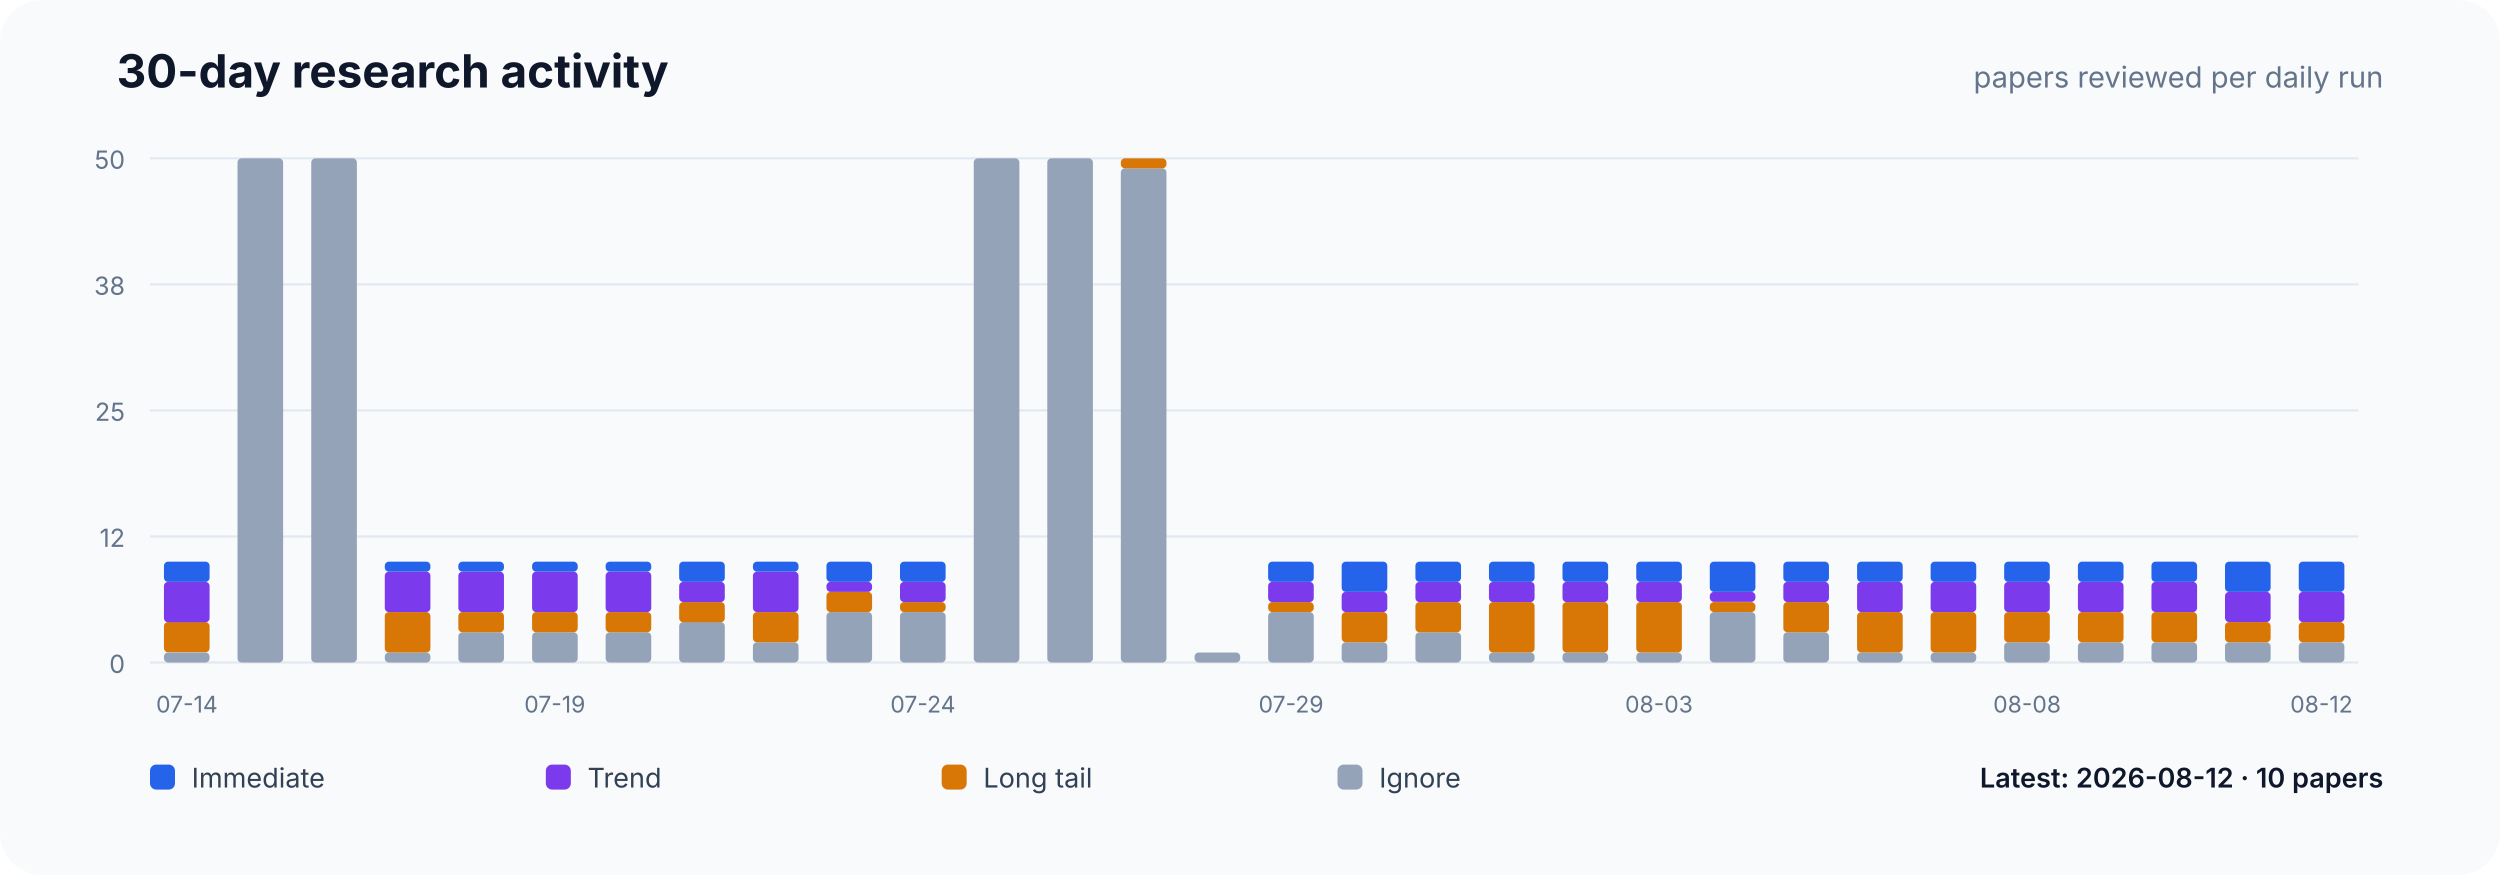
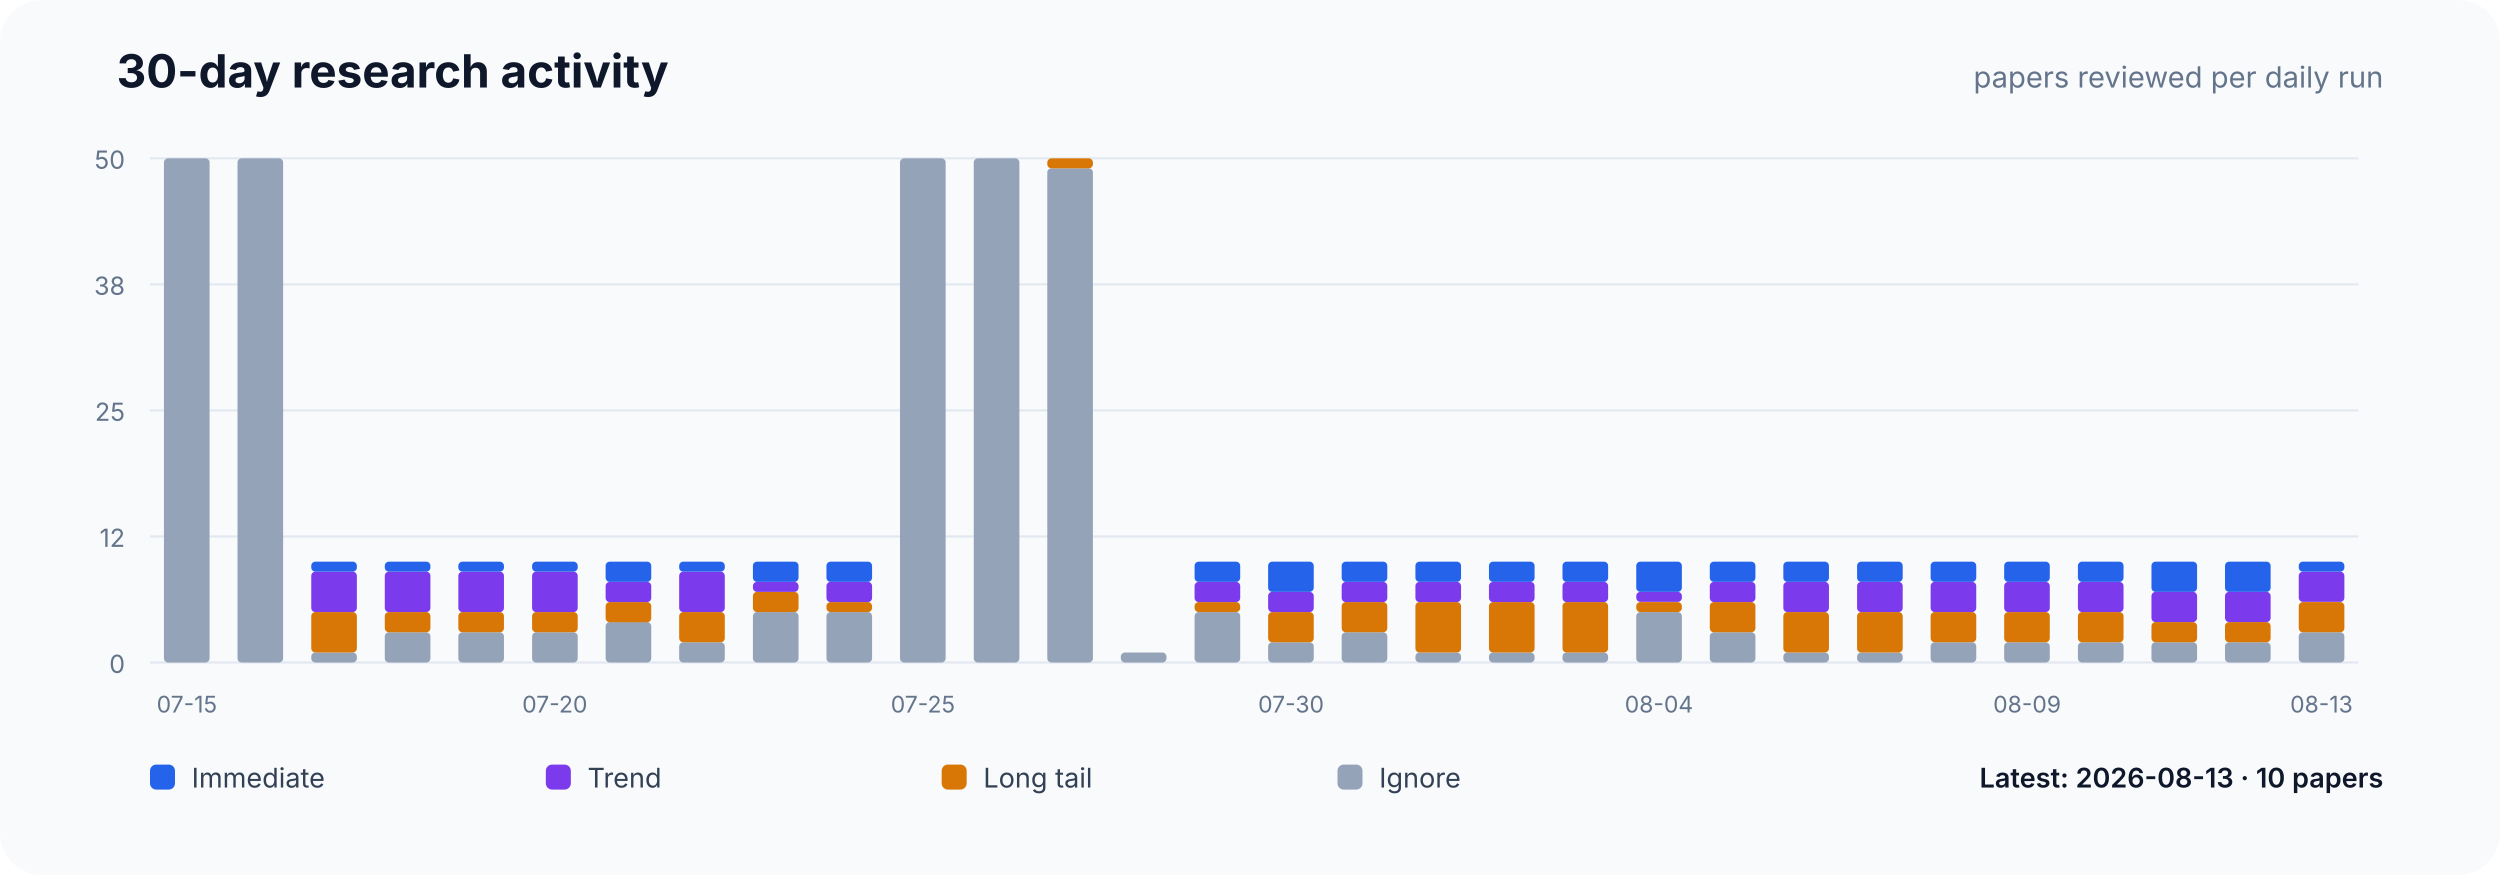
<svg xmlns="http://www.w3.org/2000/svg" width="1200" height="420" viewBox="0 0 1200 420" role="img" aria-labelledby="title desc">
  <rect width="1200" height="420" rx="20" fill="#f8fafc" />
  <text x="56" y="42" font-family="Inter,system-ui,sans-serif" font-size="22" font-weight="700" fill="#0f172a">30-day research activity</text>
  <text x="1144" y="42" text-anchor="end" font-family="Inter,system-ui,sans-serif" font-size="14" fill="#64748b">papers reviewed per daily run</text>
  <line x1="72" y1="318.0" x2="1132" y2="318.0" stroke="#e2e8f0" />
  <text x="60" y="323.0" text-anchor="end" font-family="Inter,system-ui,sans-serif" font-size="12" fill="#64748b">0</text>
  <line x1="72" y1="257.5" x2="1132" y2="257.5" stroke="#e2e8f0" />
  <text x="60" y="262.5" text-anchor="end" font-family="Inter,system-ui,sans-serif" font-size="12" fill="#64748b">12</text>
  <line x1="72" y1="197.0" x2="1132" y2="197.0" stroke="#e2e8f0" />
  <text x="60" y="202.0" text-anchor="end" font-family="Inter,system-ui,sans-serif" font-size="12" fill="#64748b">25</text>
  <line x1="72" y1="136.5" x2="1132" y2="136.5" stroke="#e2e8f0" />
  <text x="60" y="141.5" text-anchor="end" font-family="Inter,system-ui,sans-serif" font-size="12" fill="#64748b">38</text>
  <line x1="72" y1="76.0" x2="1132" y2="76.0" stroke="#e2e8f0" />
  <text x="60" y="81.0" text-anchor="end" font-family="Inter,system-ui,sans-serif" font-size="12" fill="#64748b">50</text>
-   <rect x="78.7" y="313.2" width="21.9" height="4.8" rx="2" fill="#94a3b8" />
-   <rect x="78.7" y="298.6" width="21.9" height="14.5" rx="2" fill="#d97706" />
-   <rect x="78.7" y="279.3" width="21.9" height="19.4" rx="2" fill="#7c3aed" />
-   <rect x="78.7" y="269.6" width="21.9" height="9.7" rx="2" fill="#2563eb" />
-   <text x="89.7" y="342" text-anchor="middle" font-family="Inter,system-ui,sans-serif" font-size="11" fill="#64748b">07-14</text>
+   <rect x="78.7" y="76.0" width="21.9" height="242.0" rx="2" fill="#94a3b8" />
+   <rect x="78.7" y="76.0" width="21.9" height="0.0" rx="2" fill="#d97706" />
+   <rect x="78.7" y="76.0" width="21.9" height="0.0" rx="2" fill="#7c3aed" />
+   <rect x="78.7" y="76.0" width="21.9" height="0.0" rx="2" fill="#2563eb" />
+   <text x="89.7" y="342" text-anchor="middle" font-family="Inter,system-ui,sans-serif" font-size="11" fill="#64748b">07-15</text>
  <rect x="114.0" y="76.0" width="21.9" height="242.0" rx="2" fill="#94a3b8" />
  <rect x="114.0" y="76.0" width="21.9" height="0.0" rx="2" fill="#d97706" />
  <rect x="114.0" y="76.0" width="21.9" height="0.0" rx="2" fill="#7c3aed" />
  <rect x="114.0" y="76.0" width="21.9" height="0.0" rx="2" fill="#2563eb" />
-   <rect x="149.4" y="76.0" width="21.9" height="242.0" rx="2" fill="#94a3b8" />
-   <rect x="149.4" y="76.0" width="21.9" height="0.0" rx="2" fill="#d97706" />
-   <rect x="149.4" y="76.0" width="21.9" height="0.0" rx="2" fill="#7c3aed" />
-   <rect x="149.4" y="76.0" width="21.9" height="0.0" rx="2" fill="#2563eb" />
-   <rect x="184.7" y="313.2" width="21.9" height="4.8" rx="2" fill="#94a3b8" />
-   <rect x="184.7" y="293.8" width="21.9" height="19.4" rx="2" fill="#d97706" />
+   <rect x="149.4" y="313.2" width="21.9" height="4.8" rx="2" fill="#94a3b8" />
+   <rect x="149.4" y="293.8" width="21.9" height="19.4" rx="2" fill="#d97706" />
+   <rect x="149.4" y="274.4" width="21.9" height="19.4" rx="2" fill="#7c3aed" />
+   <rect x="149.4" y="269.6" width="21.9" height="4.8" rx="2" fill="#2563eb" />
+   <rect x="184.7" y="303.5" width="21.9" height="14.5" rx="2" fill="#94a3b8" />
+   <rect x="184.7" y="293.8" width="21.9" height="9.7" rx="2" fill="#d97706" />
  <rect x="184.7" y="274.4" width="21.9" height="19.4" rx="2" fill="#7c3aed" />
  <rect x="184.7" y="269.6" width="21.9" height="4.8" rx="2" fill="#2563eb" />
  <rect x="220.0" y="303.5" width="21.9" height="14.5" rx="2" fill="#94a3b8" />
  <rect x="220.0" y="293.8" width="21.9" height="9.7" rx="2" fill="#d97706" />
  <rect x="220.0" y="274.4" width="21.9" height="19.4" rx="2" fill="#7c3aed" />
  <rect x="220.0" y="269.6" width="21.9" height="4.8" rx="2" fill="#2563eb" />
  <rect x="255.4" y="303.5" width="21.9" height="14.5" rx="2" fill="#94a3b8" />
  <rect x="255.4" y="293.8" width="21.9" height="9.7" rx="2" fill="#d97706" />
  <rect x="255.4" y="274.4" width="21.9" height="19.4" rx="2" fill="#7c3aed" />
  <rect x="255.4" y="269.6" width="21.9" height="4.8" rx="2" fill="#2563eb" />
-   <text x="266.3" y="342" text-anchor="middle" font-family="Inter,system-ui,sans-serif" font-size="11" fill="#64748b">07-19</text>
-   <rect x="290.7" y="303.5" width="21.9" height="14.5" rx="2" fill="#94a3b8" />
-   <rect x="290.7" y="293.8" width="21.9" height="9.7" rx="2" fill="#d97706" />
-   <rect x="290.7" y="274.4" width="21.9" height="19.4" rx="2" fill="#7c3aed" />
-   <rect x="290.7" y="269.6" width="21.9" height="4.8" rx="2" fill="#2563eb" />
-   <rect x="326.0" y="298.6" width="21.9" height="19.4" rx="2" fill="#94a3b8" />
-   <rect x="326.0" y="289.0" width="21.9" height="9.7" rx="2" fill="#d97706" />
-   <rect x="326.0" y="279.3" width="21.9" height="9.7" rx="2" fill="#7c3aed" />
-   <rect x="326.0" y="269.6" width="21.9" height="9.7" rx="2" fill="#2563eb" />
-   <rect x="361.4" y="308.3" width="21.9" height="9.7" rx="2" fill="#94a3b8" />
-   <rect x="361.4" y="293.8" width="21.9" height="14.5" rx="2" fill="#d97706" />
-   <rect x="361.4" y="274.4" width="21.9" height="19.4" rx="2" fill="#7c3aed" />
-   <rect x="361.4" y="269.6" width="21.9" height="4.8" rx="2" fill="#2563eb" />
+   <text x="266.3" y="342" text-anchor="middle" font-family="Inter,system-ui,sans-serif" font-size="11" fill="#64748b">07-20</text>
+   <rect x="290.7" y="298.6" width="21.9" height="19.4" rx="2" fill="#94a3b8" />
+   <rect x="290.7" y="289.0" width="21.9" height="9.7" rx="2" fill="#d97706" />
+   <rect x="290.7" y="279.3" width="21.9" height="9.7" rx="2" fill="#7c3aed" />
+   <rect x="290.7" y="269.6" width="21.9" height="9.7" rx="2" fill="#2563eb" />
+   <rect x="326.0" y="308.3" width="21.9" height="9.7" rx="2" fill="#94a3b8" />
+   <rect x="326.0" y="293.8" width="21.9" height="14.5" rx="2" fill="#d97706" />
+   <rect x="326.0" y="274.4" width="21.9" height="19.4" rx="2" fill="#7c3aed" />
+   <rect x="326.0" y="269.6" width="21.9" height="4.8" rx="2" fill="#2563eb" />
+   <rect x="361.4" y="293.8" width="21.9" height="24.2" rx="2" fill="#94a3b8" />
+   <rect x="361.4" y="284.1" width="21.9" height="9.7" rx="2" fill="#d97706" />
+   <rect x="361.4" y="279.3" width="21.9" height="4.8" rx="2" fill="#7c3aed" />
+   <rect x="361.4" y="269.6" width="21.9" height="9.7" rx="2" fill="#2563eb" />
  <rect x="396.7" y="293.8" width="21.9" height="24.2" rx="2" fill="#94a3b8" />
-   <rect x="396.7" y="284.1" width="21.9" height="9.7" rx="2" fill="#d97706" />
-   <rect x="396.7" y="279.3" width="21.9" height="4.8" rx="2" fill="#7c3aed" />
+   <rect x="396.7" y="289.0" width="21.9" height="4.8" rx="2" fill="#d97706" />
+   <rect x="396.7" y="279.3" width="21.9" height="9.7" rx="2" fill="#7c3aed" />
  <rect x="396.7" y="269.6" width="21.9" height="9.7" rx="2" fill="#2563eb" />
-   <rect x="432.0" y="293.8" width="21.9" height="24.2" rx="2" fill="#94a3b8" />
-   <rect x="432.0" y="289.0" width="21.9" height="4.8" rx="2" fill="#d97706" />
-   <rect x="432.0" y="279.3" width="21.9" height="9.7" rx="2" fill="#7c3aed" />
-   <rect x="432.0" y="269.6" width="21.9" height="9.7" rx="2" fill="#2563eb" />
-   <text x="443.0" y="342" text-anchor="middle" font-family="Inter,system-ui,sans-serif" font-size="11" fill="#64748b">07-24</text>
+   <rect x="432.0" y="76.0" width="21.9" height="242.0" rx="2" fill="#94a3b8" />
+   <rect x="432.0" y="76.0" width="21.9" height="0.0" rx="2" fill="#d97706" />
+   <rect x="432.0" y="76.0" width="21.9" height="0.0" rx="2" fill="#7c3aed" />
+   <rect x="432.0" y="76.0" width="21.9" height="0.0" rx="2" fill="#2563eb" />
+   <text x="443.0" y="342" text-anchor="middle" font-family="Inter,system-ui,sans-serif" font-size="11" fill="#64748b">07-25</text>
  <rect x="467.4" y="76.0" width="21.9" height="242.0" rx="2" fill="#94a3b8" />
  <rect x="467.4" y="76.0" width="21.9" height="0.0" rx="2" fill="#d97706" />
  <rect x="467.4" y="76.0" width="21.9" height="0.0" rx="2" fill="#7c3aed" />
  <rect x="467.4" y="76.0" width="21.9" height="0.0" rx="2" fill="#2563eb" />
-   <rect x="502.7" y="76.0" width="21.9" height="242.0" rx="2" fill="#94a3b8" />
-   <rect x="502.7" y="76.0" width="21.9" height="0.0" rx="2" fill="#d97706" />
+   <rect x="502.7" y="80.8" width="21.9" height="237.2" rx="2" fill="#94a3b8" />
+   <rect x="502.7" y="76.0" width="21.9" height="4.8" rx="2" fill="#d97706" />
  <rect x="502.7" y="76.0" width="21.9" height="0.0" rx="2" fill="#7c3aed" />
  <rect x="502.7" y="76.0" width="21.9" height="0.0" rx="2" fill="#2563eb" />
-   <rect x="538.0" y="80.8" width="21.9" height="237.2" rx="2" fill="#94a3b8" />
-   <rect x="538.0" y="76.0" width="21.9" height="4.8" rx="2" fill="#d97706" />
-   <rect x="538.0" y="76.0" width="21.9" height="0.0" rx="2" fill="#7c3aed" />
-   <rect x="538.0" y="76.0" width="21.9" height="0.0" rx="2" fill="#2563eb" />
-   <rect x="573.4" y="313.2" width="21.9" height="4.8" rx="2" fill="#94a3b8" />
-   <rect x="573.4" y="313.2" width="21.9" height="0.0" rx="2" fill="#d97706" />
-   <rect x="573.4" y="313.2" width="21.9" height="0.0" rx="2" fill="#7c3aed" />
-   <rect x="573.4" y="313.2" width="21.9" height="0.0" rx="2" fill="#2563eb" />
-   <rect x="608.7" y="293.8" width="21.9" height="24.2" rx="2" fill="#94a3b8" />
-   <rect x="608.7" y="289.0" width="21.9" height="4.8" rx="2" fill="#d97706" />
-   <rect x="608.7" y="279.3" width="21.9" height="9.7" rx="2" fill="#7c3aed" />
-   <rect x="608.7" y="269.6" width="21.9" height="9.7" rx="2" fill="#2563eb" />
-   <text x="619.7" y="342" text-anchor="middle" font-family="Inter,system-ui,sans-serif" font-size="11" fill="#64748b">07-29</text>
-   <rect x="644.0" y="308.3" width="21.9" height="9.7" rx="2" fill="#94a3b8" />
-   <rect x="644.0" y="293.8" width="21.9" height="14.5" rx="2" fill="#d97706" />
-   <rect x="644.0" y="284.1" width="21.9" height="9.7" rx="2" fill="#7c3aed" />
-   <rect x="644.0" y="269.6" width="21.9" height="14.5" rx="2" fill="#2563eb" />
-   <rect x="679.4" y="303.5" width="21.9" height="14.5" rx="2" fill="#94a3b8" />
-   <rect x="679.4" y="289.0" width="21.9" height="14.5" rx="2" fill="#d97706" />
+   <rect x="538.0" y="313.2" width="21.9" height="4.8" rx="2" fill="#94a3b8" />
+   <rect x="538.0" y="313.2" width="21.9" height="0.0" rx="2" fill="#d97706" />
+   <rect x="538.0" y="313.2" width="21.9" height="0.0" rx="2" fill="#7c3aed" />
+   <rect x="538.0" y="313.2" width="21.9" height="0.0" rx="2" fill="#2563eb" />
+   <rect x="573.4" y="293.8" width="21.9" height="24.2" rx="2" fill="#94a3b8" />
+   <rect x="573.4" y="289.0" width="21.9" height="4.8" rx="2" fill="#d97706" />
+   <rect x="573.4" y="279.3" width="21.9" height="9.7" rx="2" fill="#7c3aed" />
+   <rect x="573.4" y="269.6" width="21.9" height="9.7" rx="2" fill="#2563eb" />
+   <rect x="608.7" y="308.3" width="21.9" height="9.7" rx="2" fill="#94a3b8" />
+   <rect x="608.7" y="293.8" width="21.9" height="14.5" rx="2" fill="#d97706" />
+   <rect x="608.7" y="284.1" width="21.9" height="9.7" rx="2" fill="#7c3aed" />
+   <rect x="608.7" y="269.6" width="21.9" height="14.5" rx="2" fill="#2563eb" />
+   <text x="619.7" y="342" text-anchor="middle" font-family="Inter,system-ui,sans-serif" font-size="11" fill="#64748b">07-30</text>
+   <rect x="644.0" y="303.5" width="21.9" height="14.5" rx="2" fill="#94a3b8" />
+   <rect x="644.0" y="289.0" width="21.9" height="14.5" rx="2" fill="#d97706" />
+   <rect x="644.0" y="279.3" width="21.9" height="9.7" rx="2" fill="#7c3aed" />
+   <rect x="644.0" y="269.6" width="21.9" height="9.7" rx="2" fill="#2563eb" />
+   <rect x="679.4" y="313.2" width="21.9" height="4.8" rx="2" fill="#94a3b8" />
+   <rect x="679.4" y="289.0" width="21.9" height="24.2" rx="2" fill="#d97706" />
  <rect x="679.4" y="279.3" width="21.9" height="9.7" rx="2" fill="#7c3aed" />
  <rect x="679.4" y="269.6" width="21.9" height="9.7" rx="2" fill="#2563eb" />
  <rect x="714.7" y="313.2" width="21.9" height="4.8" rx="2" fill="#94a3b8" />
  <rect x="714.7" y="289.0" width="21.9" height="24.2" rx="2" fill="#d97706" />
  <rect x="714.7" y="279.3" width="21.9" height="9.7" rx="2" fill="#7c3aed" />
  <rect x="714.7" y="269.6" width="21.9" height="9.7" rx="2" fill="#2563eb" />
  <rect x="750.0" y="313.2" width="21.9" height="4.8" rx="2" fill="#94a3b8" />
  <rect x="750.0" y="289.0" width="21.9" height="24.2" rx="2" fill="#d97706" />
  <rect x="750.0" y="279.3" width="21.9" height="9.7" rx="2" fill="#7c3aed" />
  <rect x="750.0" y="269.6" width="21.9" height="9.7" rx="2" fill="#2563eb" />
-   <rect x="785.4" y="313.2" width="21.9" height="4.8" rx="2" fill="#94a3b8" />
-   <rect x="785.4" y="289.0" width="21.9" height="24.2" rx="2" fill="#d97706" />
-   <rect x="785.4" y="279.3" width="21.9" height="9.7" rx="2" fill="#7c3aed" />
-   <rect x="785.4" y="269.6" width="21.9" height="9.7" rx="2" fill="#2563eb" />
-   <text x="796.3" y="342" text-anchor="middle" font-family="Inter,system-ui,sans-serif" font-size="11" fill="#64748b">08-03</text>
-   <rect x="820.7" y="293.8" width="21.9" height="24.2" rx="2" fill="#94a3b8" />
-   <rect x="820.7" y="289.0" width="21.9" height="4.8" rx="2" fill="#d97706" />
-   <rect x="820.7" y="284.1" width="21.9" height="4.8" rx="2" fill="#7c3aed" />
-   <rect x="820.7" y="269.6" width="21.9" height="14.5" rx="2" fill="#2563eb" />
-   <rect x="856.0" y="303.5" width="21.9" height="14.5" rx="2" fill="#94a3b8" />
-   <rect x="856.0" y="289.0" width="21.9" height="14.5" rx="2" fill="#d97706" />
-   <rect x="856.0" y="279.3" width="21.9" height="9.7" rx="2" fill="#7c3aed" />
+   <rect x="785.4" y="293.8" width="21.9" height="24.2" rx="2" fill="#94a3b8" />
+   <rect x="785.4" y="289.0" width="21.9" height="4.8" rx="2" fill="#d97706" />
+   <rect x="785.4" y="284.1" width="21.9" height="4.8" rx="2" fill="#7c3aed" />
+   <rect x="785.4" y="269.6" width="21.9" height="14.5" rx="2" fill="#2563eb" />
+   <text x="796.3" y="342" text-anchor="middle" font-family="Inter,system-ui,sans-serif" font-size="11" fill="#64748b">08-04</text>
+   <rect x="820.7" y="303.5" width="21.9" height="14.5" rx="2" fill="#94a3b8" />
+   <rect x="820.7" y="289.0" width="21.9" height="14.5" rx="2" fill="#d97706" />
+   <rect x="820.7" y="279.3" width="21.9" height="9.7" rx="2" fill="#7c3aed" />
+   <rect x="820.7" y="269.6" width="21.9" height="9.7" rx="2" fill="#2563eb" />
+   <rect x="856.0" y="313.2" width="21.9" height="4.8" rx="2" fill="#94a3b8" />
+   <rect x="856.0" y="293.8" width="21.9" height="19.4" rx="2" fill="#d97706" />
+   <rect x="856.0" y="279.3" width="21.9" height="14.5" rx="2" fill="#7c3aed" />
  <rect x="856.0" y="269.6" width="21.9" height="9.7" rx="2" fill="#2563eb" />
  <rect x="891.4" y="313.2" width="21.9" height="4.8" rx="2" fill="#94a3b8" />
  <rect x="891.4" y="293.8" width="21.9" height="19.4" rx="2" fill="#d97706" />
  <rect x="891.4" y="279.3" width="21.9" height="14.5" rx="2" fill="#7c3aed" />
  <rect x="891.4" y="269.6" width="21.9" height="9.7" rx="2" fill="#2563eb" />
-   <rect x="926.7" y="313.2" width="21.9" height="4.8" rx="2" fill="#94a3b8" />
-   <rect x="926.7" y="293.8" width="21.9" height="19.4" rx="2" fill="#d97706" />
+   <rect x="926.7" y="308.3" width="21.9" height="9.7" rx="2" fill="#94a3b8" />
+   <rect x="926.7" y="293.8" width="21.9" height="14.5" rx="2" fill="#d97706" />
  <rect x="926.7" y="279.3" width="21.9" height="14.5" rx="2" fill="#7c3aed" />
  <rect x="926.7" y="269.6" width="21.9" height="9.7" rx="2" fill="#2563eb" />
  <rect x="962.0" y="308.3" width="21.9" height="9.7" rx="2" fill="#94a3b8" />
  <rect x="962.0" y="293.8" width="21.9" height="14.5" rx="2" fill="#d97706" />
  <rect x="962.0" y="279.3" width="21.9" height="14.5" rx="2" fill="#7c3aed" />
  <rect x="962.0" y="269.6" width="21.9" height="9.7" rx="2" fill="#2563eb" />
-   <text x="973.0" y="342" text-anchor="middle" font-family="Inter,system-ui,sans-serif" font-size="11" fill="#64748b">08-08</text>
+   <text x="973.0" y="342" text-anchor="middle" font-family="Inter,system-ui,sans-serif" font-size="11" fill="#64748b">08-09</text>
  <rect x="997.4" y="308.3" width="21.9" height="9.7" rx="2" fill="#94a3b8" />
  <rect x="997.4" y="293.8" width="21.9" height="14.5" rx="2" fill="#d97706" />
  <rect x="997.4" y="279.3" width="21.9" height="14.5" rx="2" fill="#7c3aed" />
  <rect x="997.4" y="269.6" width="21.9" height="9.7" rx="2" fill="#2563eb" />
  <rect x="1032.7" y="308.3" width="21.9" height="9.7" rx="2" fill="#94a3b8" />
-   <rect x="1032.7" y="293.8" width="21.9" height="14.5" rx="2" fill="#d97706" />
-   <rect x="1032.7" y="279.3" width="21.9" height="14.5" rx="2" fill="#7c3aed" />
-   <rect x="1032.7" y="269.6" width="21.9" height="9.7" rx="2" fill="#2563eb" />
+   <rect x="1032.7" y="298.6" width="21.9" height="9.7" rx="2" fill="#d97706" />
+   <rect x="1032.7" y="284.1" width="21.9" height="14.5" rx="2" fill="#7c3aed" />
+   <rect x="1032.7" y="269.6" width="21.9" height="14.5" rx="2" fill="#2563eb" />
  <rect x="1068.0" y="308.3" width="21.9" height="9.7" rx="2" fill="#94a3b8" />
  <rect x="1068.0" y="298.6" width="21.9" height="9.7" rx="2" fill="#d97706" />
  <rect x="1068.0" y="284.1" width="21.9" height="14.5" rx="2" fill="#7c3aed" />
  <rect x="1068.0" y="269.6" width="21.9" height="14.5" rx="2" fill="#2563eb" />
-   <rect x="1103.4" y="308.3" width="21.9" height="9.7" rx="2" fill="#94a3b8" />
-   <rect x="1103.4" y="298.6" width="21.9" height="9.7" rx="2" fill="#d97706" />
-   <rect x="1103.4" y="284.1" width="21.9" height="14.5" rx="2" fill="#7c3aed" />
-   <rect x="1103.4" y="269.6" width="21.9" height="14.5" rx="2" fill="#2563eb" />
-   <text x="1114.3" y="342" text-anchor="middle" font-family="Inter,system-ui,sans-serif" font-size="11" fill="#64748b">08-12</text>
+   <rect x="1103.4" y="303.5" width="21.9" height="14.5" rx="2" fill="#94a3b8" />
+   <rect x="1103.4" y="289.0" width="21.9" height="14.5" rx="2" fill="#d97706" />
+   <rect x="1103.4" y="274.4" width="21.9" height="14.5" rx="2" fill="#7c3aed" />
+   <rect x="1103.4" y="269.6" width="21.9" height="4.8" rx="2" fill="#2563eb" />
+   <text x="1114.3" y="342" text-anchor="middle" font-family="Inter,system-ui,sans-serif" font-size="11" fill="#64748b">08-13</text>
  <rect x="72" y="367" width="12" height="12" rx="3" fill="#2563eb" />
  <text x="92" y="378" font-family="Inter,system-ui,sans-serif" font-size="13" fill="#334155">Immediate</text>
  <rect x="262" y="367" width="12" height="12" rx="3" fill="#7c3aed" />
  <text x="282" y="378" font-family="Inter,system-ui,sans-serif" font-size="13" fill="#334155">Trend</text>
  <rect x="452" y="367" width="12" height="12" rx="3" fill="#d97706" />
  <text x="472" y="378" font-family="Inter,system-ui,sans-serif" font-size="13" fill="#334155">Long tail</text>
  <rect x="642" y="367" width="12" height="12" rx="3" fill="#94a3b8" />
  <text x="662" y="378" font-family="Inter,system-ui,sans-serif" font-size="13" fill="#334155">Ignore</text>
-   <text x="1144" y="378" text-anchor="end" font-family="Inter,system-ui,sans-serif" font-size="13" font-weight="600" fill="#0f172a">Latest: 2026-08-12 · 10 papers</text>
+   <text x="1144" y="378" text-anchor="end" font-family="Inter,system-ui,sans-serif" font-size="13" font-weight="600" fill="#0f172a">Latest: 2026-08-13 · 10 papers</text>
</svg>
